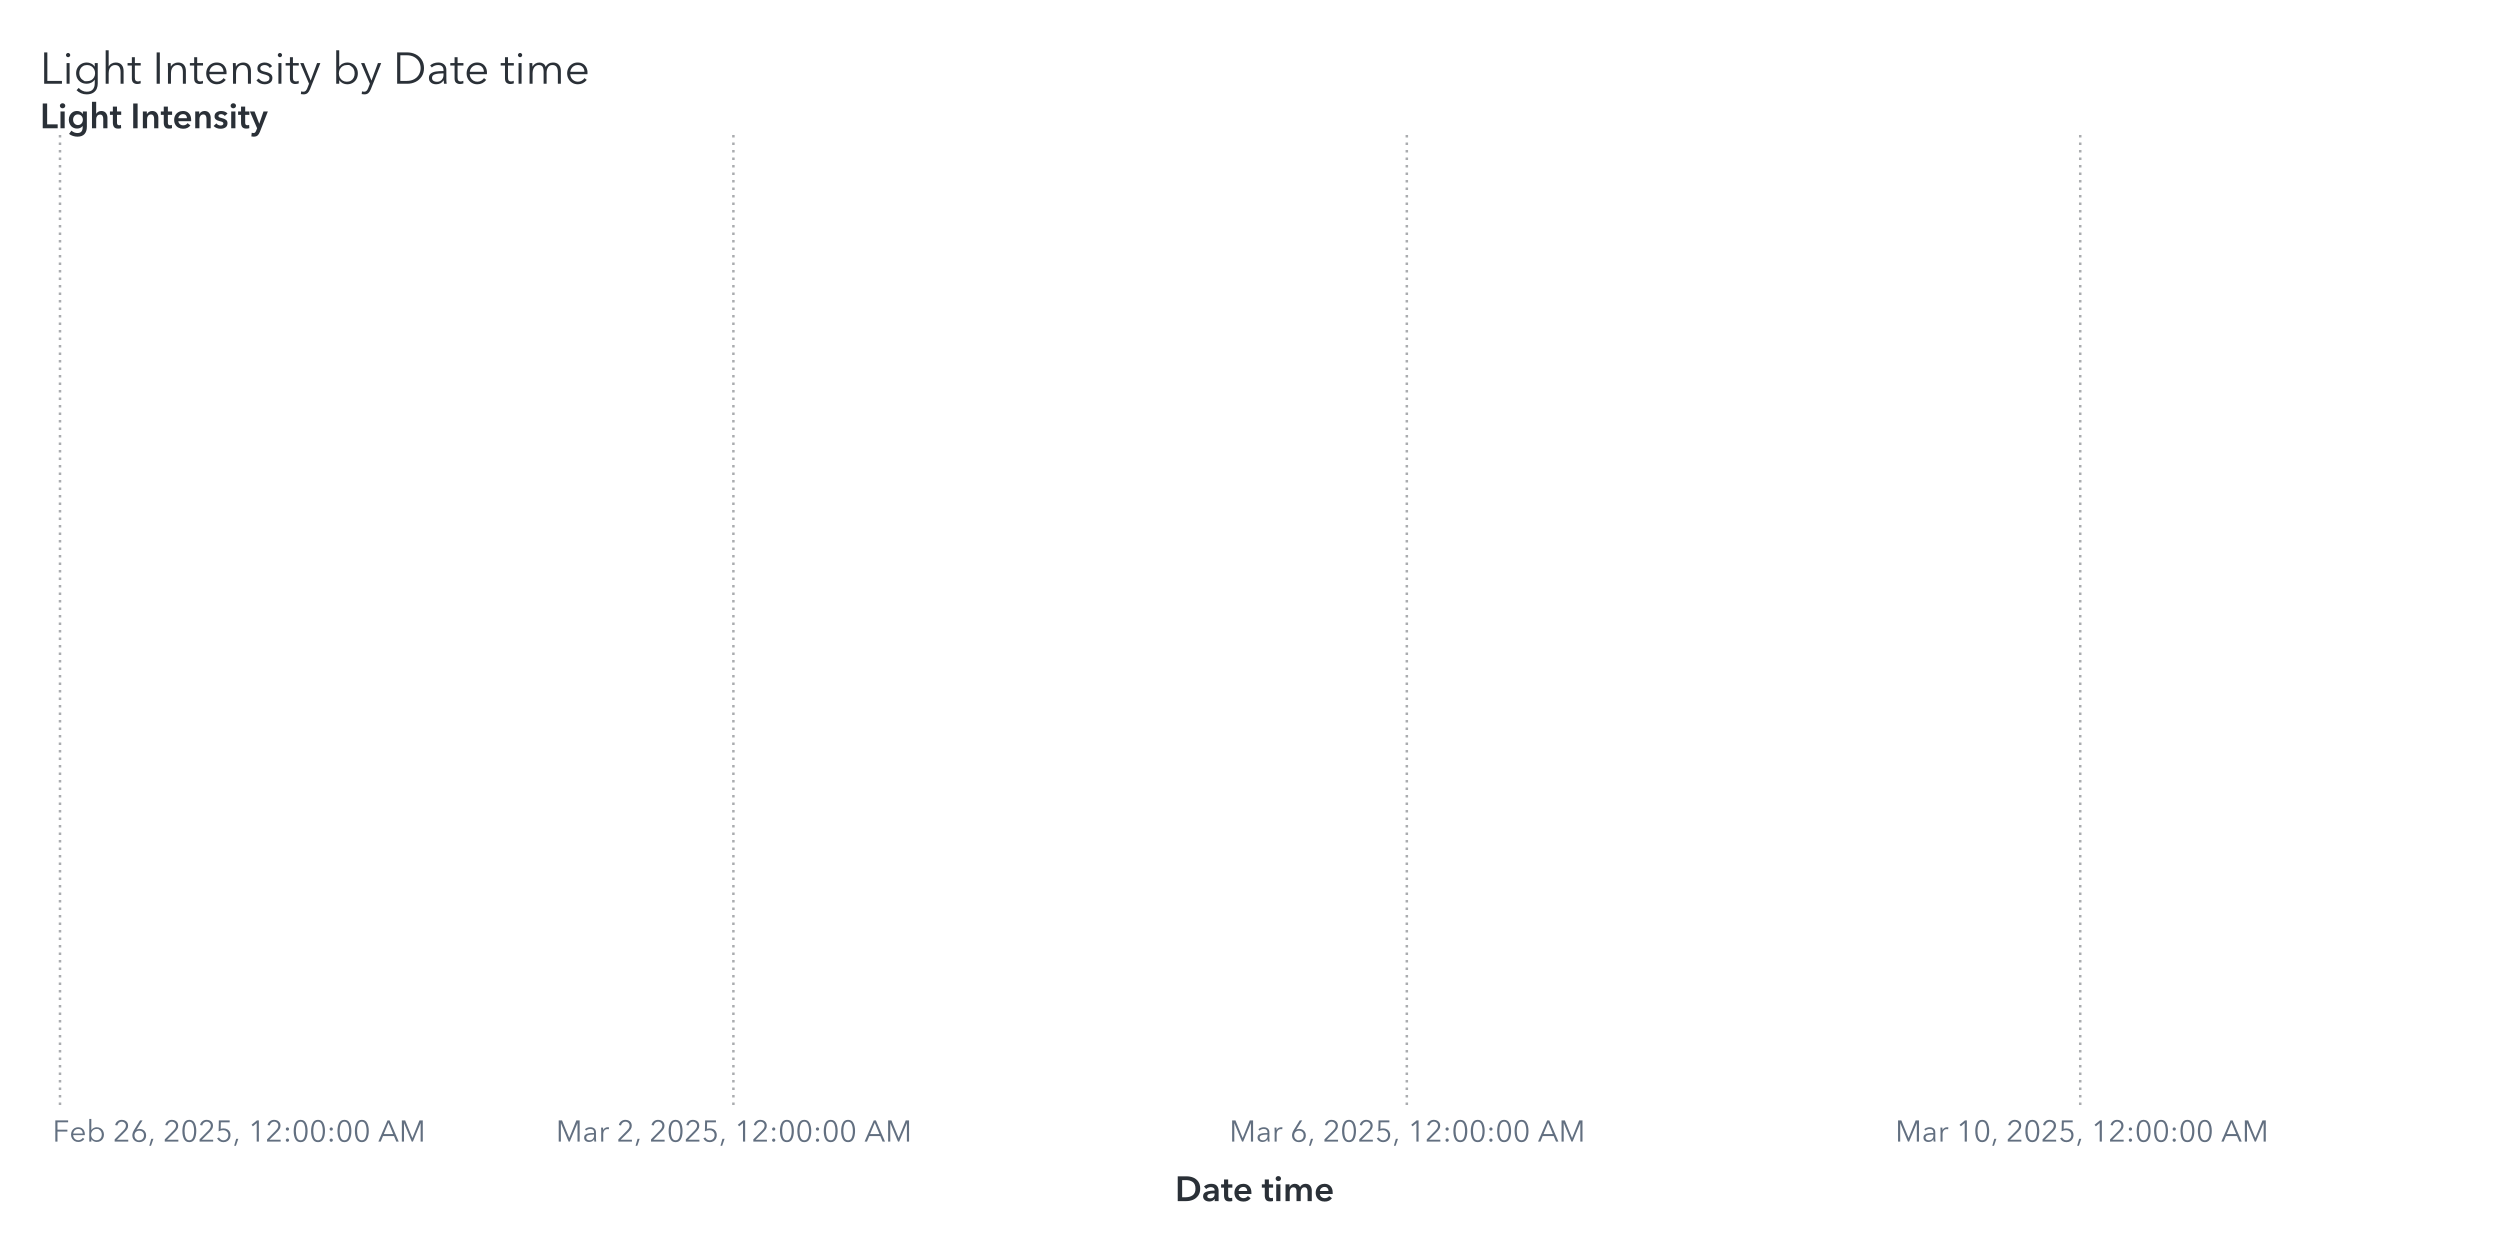
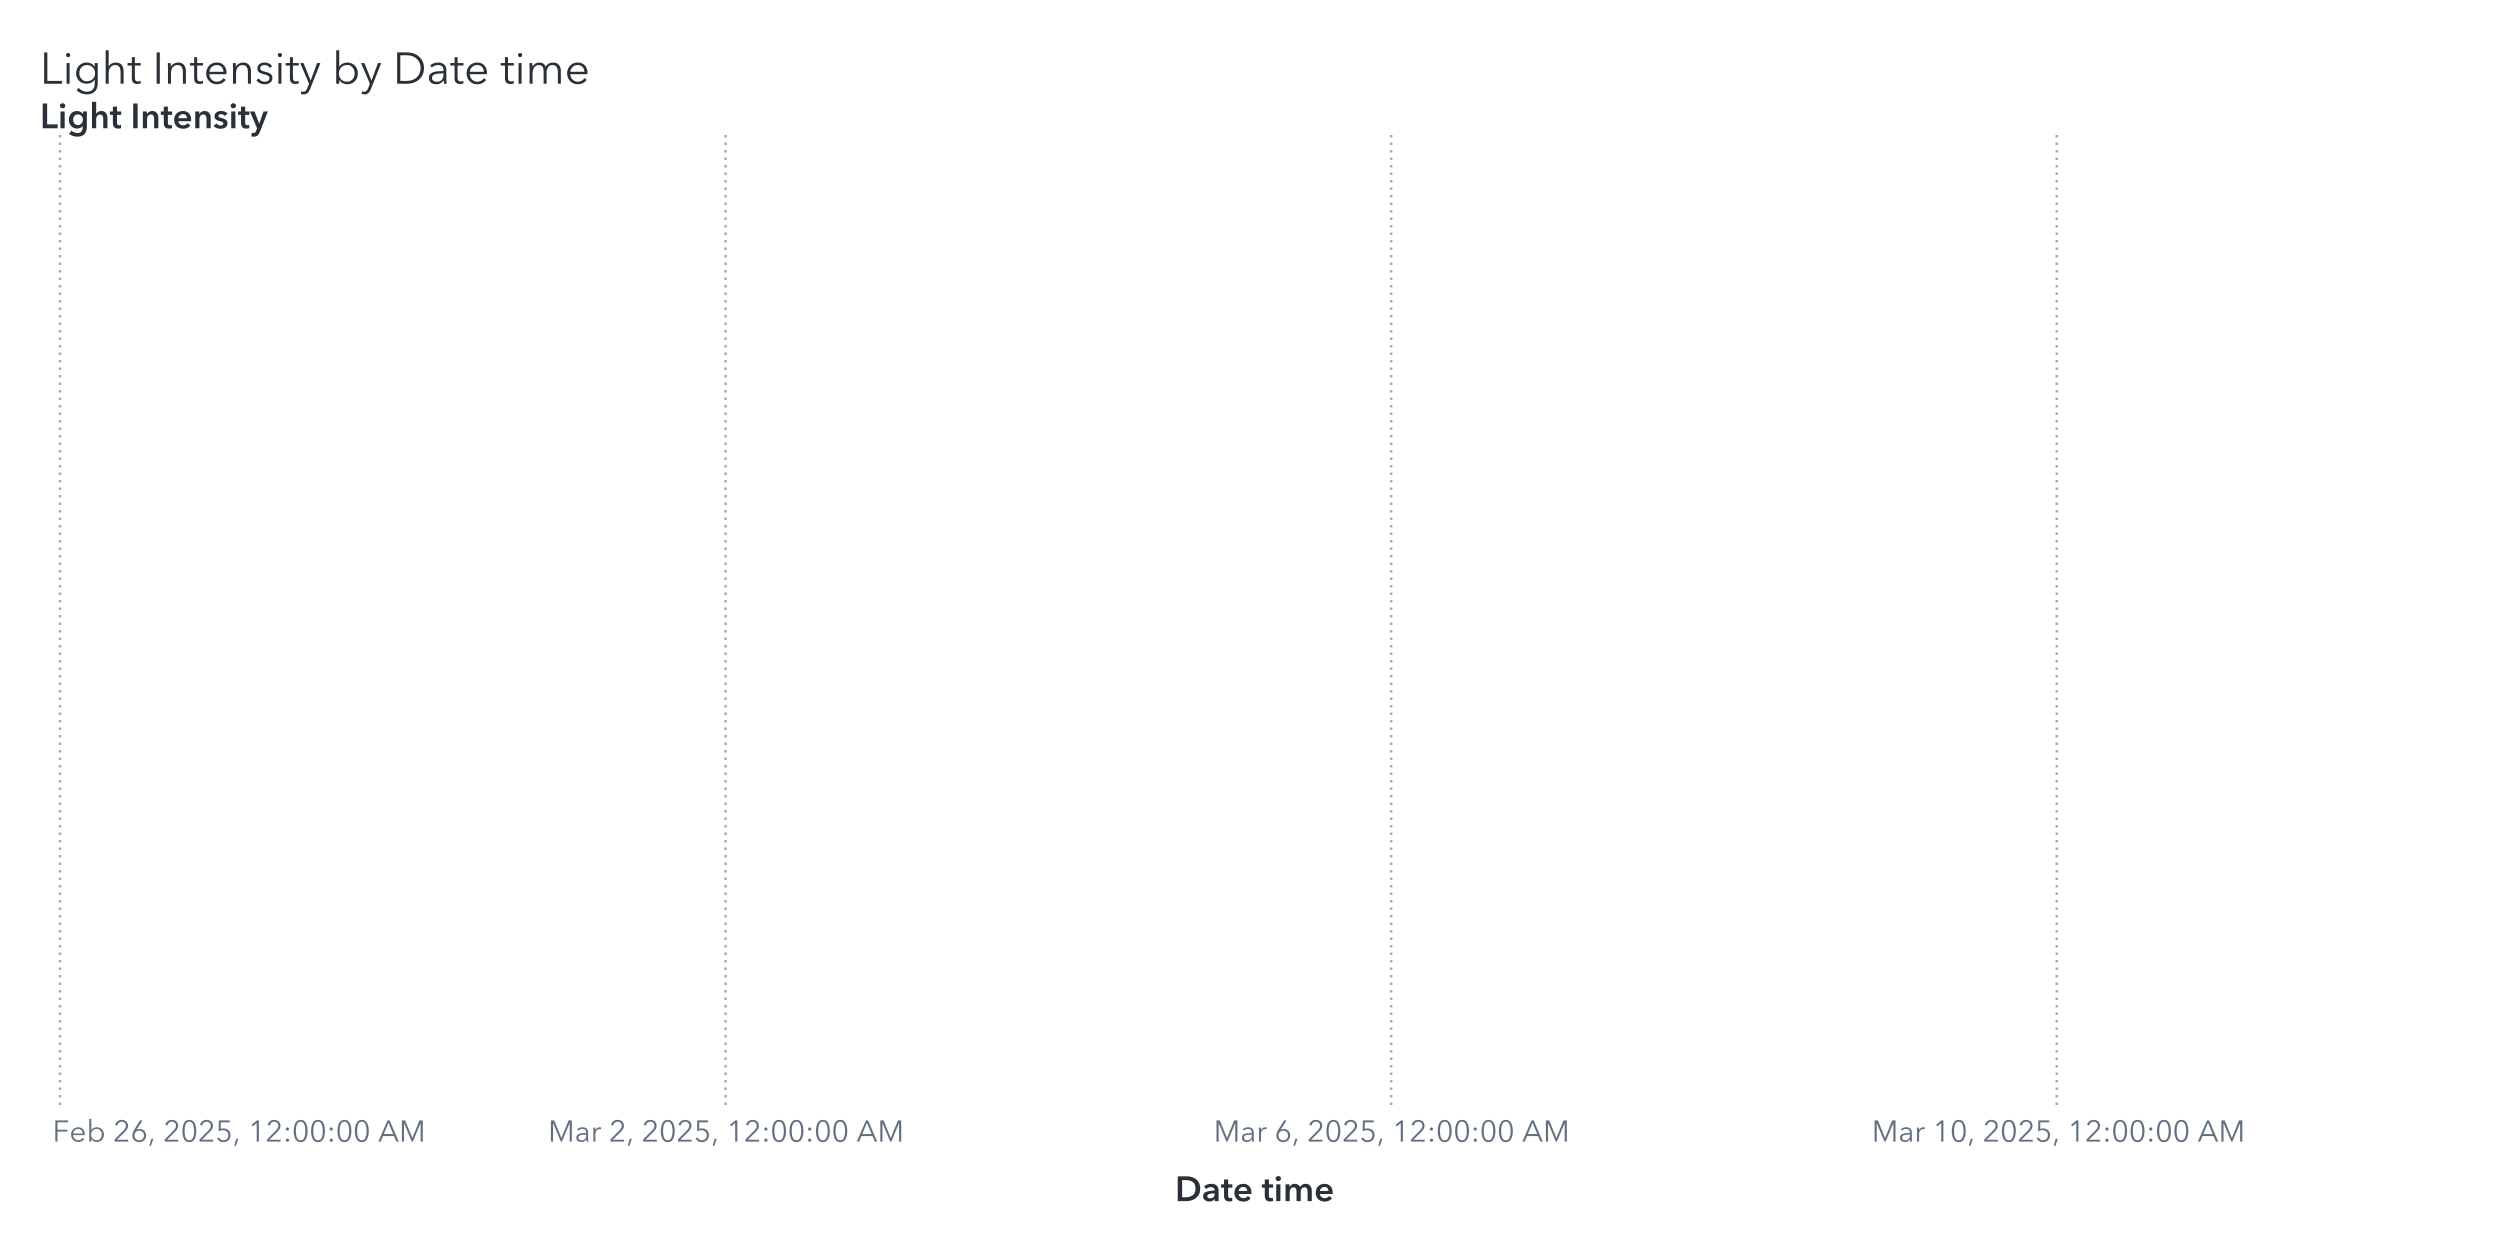
<svg xmlns="http://www.w3.org/2000/svg" xmlns:xlink="http://www.w3.org/1999/xlink" version="1.1" width="1000" height="500" viewBox="0 0 1000 500">
  <rect x="0" y="0" width="1000" height="500" fill="#ffffff">
</rect>
  <g>
    <rect x="0" y="0" rx="5" ry="5" width="1000.0" height="500.0" fill="#ffffff" opacity="0">
</rect>
    <rect x="0" y="0" rx="5" ry="5" width="1000.0" height="500.0" fill="#ffffff" opacity="0">
</rect>
    <rect x="0" y="0" rx="5" ry="5" width="1000.0" height="500.0" fill="#ffffff" opacity="0">
</rect>
    <rect x="0" y="0" rx="5" ry="5" width="1000.0" height="500.0" fill="#ffffff" opacity="0">
</rect>
    <g transform=" translate(16.0 -462.0)">
      <g transform="">
        <g fill="#2a3037" stroke="#2a3037" transform="translate(0 495.5) scale(0.0177 -0.0177)">
          <defs>
            <path id="g76/TT0" d="M166.0 64.0 L496.0 64.0 L496.0 0 L94.0 0 L94.0 708.0 L166.0 708.0 L166.0 64.0Z">
</path>
          </defs>
          <use x="0" y="0" xlink:href="#g76/TT0" />
          <defs>
            <path id="g105/TT0" d="M125.0 600.0Q 106.0,600.0  91.5,614.0 T 77.0,648.0 Q 77.0,668.0  91.5,682.0 T 125.0,696.0 Q 144.0,696.0  158.5,682.0 T 173.0,648.0 Q 173.0,628.0  158.5,614.0 T 125.0,600.0 Z M159.0 0 L91.0 0 L91.0 468.0 L159.0 468.0 L159.0 0Z">
</path>
          </defs>
          <use x="510.0" y="0" xlink:href="#g105/TT0" />
          <defs>
            <path id="g103/TT0" d="M294.0 -180.0Q 389.0,-180.0  433.0,-129.0 T 477.0,4.0  L477.0 92.0 L475.0 92.0Q 449.0,50.0  399.5,25.0 T 298.0,0 Q 226.0,0  171.0,30.5 T 86.0,115.5 T 56.0,238.0 Q 56.0,305.0  86.5,360.0 T 172.0,447.5 T 298.0,480.0 Q 351.0,480.0  399.5,455.5 T 475.0,387.0  L477.0 387.0 L477.0 468.0 L545.0 468.0 L545.0 4.0Q 545.0,-56.0  523.0,-110.5 T 444.0,-202.5 T 291.0,-240.0 Q 227.0,-240.0  167.5,-215.0 T 66.0,-146.0  L115.0 -94.0Q 144.0,-131.0  193.0,-155.5 T 294.0,-180.0 Z M305.0 58.0Q 357.0,58.0  398.0,81.0 T 462.0,145.5 T 485.0,240.0 Q 485.0,289.0  461.5,331.0 T 397.0,398.0 T 305.0,423.0 Q 250.0,423.0  210.0,398.0 T 149.0,331.5 T 128.0,240.0 Q 128.0,190.0  149.0,148.5 T 210.0,82.5 T 250.0,58.0 Z">
</path>
          </defs>
          <use x="760.0" y="0" xlink:href="#g103/TT0" />
          <defs>
            <path id="g104/TT0" d="M319.0 480.0Q 406.0,480.0  451.5,428.0 T 497.0,287.0  L497.0 0 L429.0 0 L429.0 259.0Q 429.0,338.0  400.5,380.5 T 302.0,423.0 Q 264.0,423.0  232.0,402.5 T 180.0,341.0 T 160.0,240.0  L160.0 0 L92.0 0 L92.0 756.0 L160.0 756.0 L160.0 391.0 L162.0 391.0Q 180.0,431.0  224.5,455.5 T 319.0,480.0 Z">
</path>
          </defs>
          <use x="1392.0" y="0" xlink:href="#g104/TT0" />
          <defs>
            <path id="g116/TT0" d="M169.0 411.0 L169.0 138.0Q 169.0,89.0  187.0,70.5 T 239.0,52.0 Q 268.0,52.0  298.0,67.0  L301.0 8.0Q 264.0,-6.0  221.0,-6.0 Q 173.0,-6.0  137.0,22.0 T 101.0,119.0  L101.0 411.0 L4.0 411.0 L4.0 468.0 L101.0 468.0 L101.0 600.0 L169.0 600.0 L169.0 468.0 L301.0 468.0 L301.0 411.0 L169.0 411.0Z">
</path>
          </defs>
          <use x="1975.0" y="0" xlink:href="#g116/TT0" />
          <defs>
            <path id="g73/TT0" d="M166.0 0 L94.0 0 L94.0 708.0 L166.0 708.0 L166.0 0Z">
</path>
          </defs>
          <use x="2542.0" y="0" xlink:href="#g73/TT0" />
          <defs>
            <path id="g110/TT0" d="M155.0 388.0 L157.0 388.0Q 176.0,428.0  221.5,454.0 T 317.0,480.0 Q 404.0,480.0  449.5,428.0 T 495.0,287.0  L495.0 0 L427.0 0 L427.0 259.0Q 427.0,338.0  398.5,380.5 T 300.0,423.0 Q 262.0,423.0  230.0,402.5 T 178.0,341.0 T 158.0,240.0  L158.0 0 L90.0 0 L90.0 365.0Q 90.0,425.0  86.0,468.0  L151.0 468.0Q 155.0,418.0  155.0,388.0 Z">
</path>
          </defs>
          <use x="2802.0" y="0" xlink:href="#g110/TT0" />
          <use x="3383.0" y="0" xlink:href="#g116/TT0" />
          <defs>
            <path id="g101/TT0" d="M515.0 216.0 L127.0 216.0Q 128.0,169.0  150.5,130.5 T 212.0,69.0 T 298.0,46.0 Q 347.0,46.0  387.0,69.5 T 448.0,127.0  L499.0 87.0Q 421.0,-12.0  298.0,-12.0 Q 229.0,-12.0  174.0,20.0 T 87.5,108.0 T 56.0,234.0 Q 56.0,303.0  87.0,359.5 T 172.0,448.0 T 292.0,480.0 Q 363.0,480.0  413.5,449.5 T 490.0,366.0 T 516.0,248.0 Q 516.0,228.0  515.0,216.0 Z M292.0 423.0Q 248.0,423.0  211.5,402.0 T 153.0,345.5 T 128.0,270.0  L447.0 270.0Q 444.0,338.0  403.5,380.5 T 292.0,423.0 Z">
</path>
          </defs>
          <use x="3700.0" y="0" xlink:href="#g101/TT0" />
          <use x="4272.0" y="0" xlink:href="#g110/TT0" />
          <defs>
            <path id="g115/TT0" d="M224.0 423.0Q 183.0,423.0  154.0,404.5 T 125.0,350.0 Q 125.0,318.0  151.0,300.0 T 237.0,270.0 Q 320.0,253.0  359.5,220.0 T 399.0,133.0 Q 399.0,59.0  347.5,23.5 T 223.0,-12.0 Q 167.0,-12.0  118.0,11.0 T 38.0,79.0  L92.0 119.0Q 111.0,87.0  146.5,66.5 T 222.0,46.0 Q 270.0,46.0  301.0,65.5 T 332.0,128.0 Q 332.0,163.0  299.5,182.0 T 194.0,218.0 Q 136.0,232.0  98.0,258.5 T 60.0,344.0 Q 60.0,411.0  108.5,445.5 T 227.0,480.0 Q 277.0,480.0  323.0,457.5 T 391.0,396.0  L339.0 357.0Q 324.0,387.0  293.0,405.0 T 224.0,423.0 Z">
</path>
          </defs>
          <use x="4853.0" y="0" xlink:href="#g115/TT0" />
          <use x="5297.0" y="0" xlink:href="#g105/TT0" />
          <use x="5547.0" y="0" xlink:href="#g116/TT0" />
          <defs>
            <path id="g121/TT0" d="M253.0 73.0 L398.0 468.0 L472.0 468.0 L239.0 -121.0Q 216.0,-180.0  182.5,-210.0 T 92.0,-240.0 Q 61.0,-240.0  31.0,-234.0  L38.0 -172.0Q 62.0,-180.0  88.0,-180.0 Q 121.0,-180.0  141.5,-159.5 T 178.0,-97.0  L216.0 1.0 L16.0 468.0 L92.0 468.0 L251.0 73.0 L253.0 73.0Z">
</path>
          </defs>
          <use x="5864.0" y="0" xlink:href="#g121/TT0" />
          <defs>
            <path id="g98/TT0" d="M160.0 0 L92.0 0 L92.0 756.0 L160.0 756.0 L160.0 387.0 L162.0 387.0Q 191.0,431.0  239.0,455.5 T 339.0,480.0 Q 410.0,480.0  465.5,447.5 T 551.0,359.0 T 581.0,234.0 Q 581.0,165.0  551.0,109.0 T 465.5,20.5 T 339.0,-12.0 Q 287.0,-12.0  239.0,12.0 T 162.0,79.0  L160.0 79.0 L160.0 0Z M332.0 423.0Q 280.0,423.0  239.0,398.0 T 175.0,330.0 T 152.0,234.0 Q 152.0,181.0  175.0,138.0 T 239.0,70.5 T 332.0,46.0 Q 387.0,46.0  427.0,71.0 T 488.0,138.5 T 509.0,234.0 Q 509.0,287.0  488.0,330.0 T 427.0,398.0 T 387.0,423.0 Z">
</path>
          </defs>
          <use x="6602.0" y="0" xlink:href="#g98/TT0" />
          <use x="7239.0" y="0" xlink:href="#g121/TT0" />
          <defs>
            <path id="g68/TT0" d="M329.0 708.0Q 421.0,708.0  507.0,667.5 T 647.0,546.5 T 701.0,354.0 Q 701.0,242.0  647.0,161.5 T 507.0,40.5 T 329.0,0  L94.0 0 L94.0 708.0 L329.0 708.0Z M309.0 64.0Q 411.0,64.0  482.5,105.0 T 589.5,212.0 T 625.0,354.0 Q 625.0,430.0  589.5,496.0 T 482.5,603.0 T 309.0,644.0  L166.0 644.0 L166.0 64.0 L309.0 64.0Z">
</path>
          </defs>
          <use x="7977.0" y="0" xlink:href="#g68/TT0" />
          <defs>
            <path id="g97/TT0" d="M260.0 423.0Q 220.0,423.0  183.0,408.0 T 121.0,368.0  L83.0 413.0Q 113.0,443.0  161.0,461.5 T 267.0,480.0 Q 347.0,480.0  398.0,436.0 T 449.0,310.0  L449.0 105.0Q 449.0,42.0  457.0,0  L396.0 0Q 389.0,40.0  389.0,76.0  L387.0 76.0Q 355.0,30.0  314.5,9.0 T 217.0,-12.0 Q 178.0,-12.0  141.0,2.5 T 79.5,49.0 T 55.0,130.0 Q 55.0,198.0  99.0,232.0 T 212.5,276.5 T 385.0,287.0  L385.0 302.0Q 385.0,362.0  353.0,392.5 T 260.0,423.0 Z M125.0 133.0Q 125.0,87.0  157.0,65.5 T 235.0,44.0 Q 304.0,44.0  344.5,89.0 T 385.0,199.0  L385.0 234.0 L365.0 234.0Q 259.0,234.0  192.0,213.5 T 125.0,133.0 Z">
</path>
          </defs>
          <use x="8734.0" y="0" xlink:href="#g97/TT0" />
          <use x="9268.0" y="0" xlink:href="#g116/TT0" />
          <use x="9585.0" y="0" xlink:href="#g101/TT0" />
          <use x="10407.0" y="0" xlink:href="#g116/TT0" />
          <use x="10724.0" y="0" xlink:href="#g105/TT0" />
          <defs>
            <path id="g109/TT0" d="M311.0 480.0Q 356.0,480.0  395.0,458.0 T 455.0,381.0 Q 479.0,429.0  521.0,454.5 T 619.0,480.0 Q 706.0,480.0  751.5,428.0 T 797.0,287.0  L797.0 0 L729.0 0 L729.0 259.0Q 729.0,423.0  608.0,423.0 Q 540.0,423.0  507.5,372.5 T 475.0,249.0  L475.0 0 L407.0 0 L407.0 273.0Q 407.0,347.0  382.5,385.0 T 294.0,423.0 Q 260.0,423.0  228.5,402.5 T 177.5,340.5 T 158.0,240.0  L158.0 0 L90.0 0 L90.0 365.0Q 90.0,425.0  86.0,468.0  L151.0 468.0Q 155.0,418.0  155.0,388.0  L157.0 388.0Q 178.0,429.0  219.5,454.5 T 311.0,480.0 Z">
</path>
          </defs>
          <use x="10974.0" y="0" xlink:href="#g109/TT0" />
          <use x="11857.0" y="0" xlink:href="#g101/TT0" />
        </g>
        <text x="0" y="495.5" font-size="13.3pt" font-family="Avenir Next for SAS" fill="#2a3037" opacity="0">
Light Intensity by Date time</text>
      </g>
    </g>
    <g transform=" translate(16.0 -16.0)">
      <defs>
        <clipPath id="ClipPath0">
          <rect x="2" y="68" width="969" height="390">
</rect>
        </clipPath>
      </defs>
      <g clip-path="url(#ClipPath0)">
        <path d="M8.0 458.0L8.0 70.0" stroke="#2a3037" stroke-dasharray="1,2" fill="none" opacity="0.4">
</path>
-         <path d="M277.36 458.0L277.36 70.0" stroke="#2a3037" stroke-dasharray="1,2" fill="none" opacity="0.4">
- </path>
-         <path d="M546.73 458.0L546.73 70.0" stroke="#2a3037" stroke-dasharray="1,2" fill="none" opacity="0.4">
- </path>
-         <path d="M816.09 458.0L816.09 70.0" stroke="#2a3037" stroke-dasharray="1,2" fill="none" opacity="0.4">
+         <path d="M274.23 458.0L274.23 70.0" stroke="#2a3037" stroke-dasharray="1,2" fill="none" opacity="0.4">
+ </path>
+         <path d="M540.47 458.0L540.47 70.0" stroke="#2a3037" stroke-dasharray="1,2" fill="none" opacity="0.4">
+ </path>
+         <path d="M806.7 458.0L806.7 70.0" stroke="#2a3037" stroke-dasharray="1,2" fill="none" opacity="0.4">
</path>
      </g>
      <g fill="#2a3037" stroke="#2a3037" transform="translate(0 67.31) scale(0.014 -0.014)">
        <defs>
          <path id="g76/TT1" d="M78.0 708.0 L204.0 708.0 L204.0 112.0 L505.0 112.0 L505.0 0 L78.0 0 L78.0 708.0Z">
</path>
        </defs>
        <use x="0" y="0" xlink:href="#g76/TT1" />
        <defs>
          <path id="g105/TT1" d="M133.0 715.0Q 166.0,715.0  188.5,694.5 T 211.0,643.0 Q 211.0,612.0  188.5,591.5 T 133.0,571.0 Q 101.0,571.0  79.0,592.5 T 57.0,643.0 Q 57.0,672.0  79.0,693.5 T 133.0,715.0 Z M74.0 480.0 L194.0 480.0 L194.0 0 L74.0 0 L74.0 480.0Z">
</path>
        </defs>
        <use x="511.0" y="0" xlink:href="#g105/TT1" />
        <defs>
          <path id="g103/TT1" d="M560.0 43.0Q 560.0,-91.0  492.5,-165.5 T 289.0,-240.0 Q 228.0,-240.0  162.0,-219.0 T 51.0,-161.0  L120.0 -68.0Q 154.0,-101.0  198.5,-118.5 T 288.0,-136.0 Q 370.0,-136.0  405.0,-92.5 T 440.0,29.0  L440.0 64.0 L438.0 64.0Q 412.0,29.0  371.5,10.5 T 281.0,-8.0 Q 211.0,-8.0  157.0,25.5 T 73.5,116.5 T 44.0,242.0 Q 44.0,312.0  73.0,369.5 T 155.0,460.5 T 279.0,494.0 Q 331.0,494.0  375.0,472.0 T 444.0,408.0  L446.0 408.0 L446.0 480.0 L560.0 480.0 L560.0 43.0Z M166.0 243.0Q 166.0,204.0  182.5,169.0 T 230.5,112.5 T 303.0,91.0 Q 346.0,91.0  378.5,112.0 T 428.5,168.0 T 446.0,243.0 Q 446.0,285.0  428.5,320.0 T 378.5,375.5 T 304.0,396.0 Q 241.0,396.0  203.5,352.5 T 166.0,243.0 Z">
</path>
        </defs>
        <use x="779.0" y="0" xlink:href="#g103/TT1" />
        <defs>
          <path id="g104/TT1" d="M516.0 300.0 L516.0 0 L396.0 0 L396.0 264.0Q 396.0,391.0  307.0,391.0 Q 253.0,391.0  223.5,352.5 T 194.0,262.0  L194.0 0 L74.0 0 L74.0 756.0 L194.0 756.0 L194.0 413.0 L196.0 413.0Q 212.0,446.0  250.5,470.0 T 339.0,494.0 Q 427.0,494.0  471.5,437.5 T 516.0,300.0 Z">
</path>
        </defs>
        <use x="1411.0" y="0" xlink:href="#g104/TT1" />
        <defs>
          <path id="g116/TT1" d="M3.0 480.0 L87.0 480.0 L87.0 619.0 L205.0 619.0 L205.0 480.0 L325.0 480.0 L325.0 384.0 L205.0 384.0 L205.0 161.0Q 205.0,125.0  218.0,106.0 T 268.0,87.0 Q 299.0,87.0  319.0,97.0  L323.0 3.0Q 289.0,-10.0  243.0,-10.0 Q 155.0,-10.0  121.0,35.5 T 87.0,160.0  L87.0 384.0 L3.0 384.0 L3.0 480.0Z">
</path>
        </defs>
        <use x="1995.0" y="0" xlink:href="#g116/TT1" />
        <defs>
          <path id="g73/TT1" d="M78.0 708.0 L204.0 708.0 L204.0 0 L78.0 0 L78.0 708.0Z">
</path>
        </defs>
        <use x="2585.0" y="0" xlink:href="#g73/TT1" />
        <defs>
          <path id="g110/TT1" d="M186.0 480.0 L186.0 403.0 L188.0 403.0Q 205.0,441.0  245.5,467.5 T 337.0,494.0 Q 425.0,494.0  469.5,437.5 T 514.0,300.0  L514.0 0 L394.0 0 L394.0 266.0Q 394.0,394.0  304.0,394.0 Q 250.0,394.0  221.0,355.5 T 192.0,264.0  L192.0 0 L72.0 0 L72.0 480.0 L186.0 480.0Z">
</path>
        </defs>
        <use x="2867.0" y="0" xlink:href="#g110/TT1" />
        <use x="3449.0" y="0" xlink:href="#g116/TT1" />
        <defs>
          <path id="g101/TT1" d="M529.0 202.0 L164.0 202.0Q 168.0,152.0  208.0,118.0 T 301.0,84.0 Q 384.0,84.0  428.0,146.0  L508.0 82.0Q 437.0,-14.0  302.0,-14.0 Q 228.0,-14.0  169.5,16.5 T 77.5,104.0 T 44.0,237.0 Q 44.0,313.0  77.0,371.5 T 168.0,462.0 T 298.0,494.0 Q 402.0,494.0  466.0,427.0 T 530.0,234.0 Q 530.0,213.0  529.0,202.0 Z M297.0 404.0Q 244.0,404.0  206.0,371.0 T 164.0,288.0  L410.0 288.0Q 410.0,338.0  381.0,371.0 T 297.0,404.0 Z">
</path>
        </defs>
        <use x="3789.0" y="0" xlink:href="#g101/TT1" />
        <use x="4363.0" y="0" xlink:href="#g110/TT1" />
        <defs>
          <path id="g115/TT1" d="M230.0 404.0Q 198.0,404.0  175.5,391.0 T 153.0,352.0 Q 153.0,327.0  176.0,315.0 T 257.0,289.0 Q 325.0,273.0  368.5,241.0 T 412.0,146.0 Q 412.0,64.0  355.5,25.0 T 212.0,-14.0 Q 155.0,-14.0  102.0,7.0 T 15.0,65.0  L94.0 139.0Q 114.0,112.0  146.5,95.5 T 217.0,79.0 Q 248.0,79.0  271.0,93.0 T 294.0,136.0 Q 294.0,164.0  269.5,177.5 T 184.0,205.0 Q 119.0,221.0  80.5,250.5 T 42.0,341.0 Q 42.0,416.0  98.0,455.0 T 233.0,494.0 Q 287.0,494.0  336.0,475.0 T 413.0,421.0  L335.0 352.0Q 318.0,374.0  290.0,389.0 T 230.0,404.0 Z">
</path>
        </defs>
        <use x="4945.0" y="0" xlink:href="#g115/TT1" />
        <use x="5389.0" y="0" xlink:href="#g105/TT1" />
        <use x="5657.0" y="0" xlink:href="#g116/TT1" />
        <defs>
          <path id="g121/TT1" d="M133.0 480.0 L267.0 131.0 L269.0 131.0 L388.0 480.0 L513.0 480.0 L286.0 -103.0Q 258.0,-174.0  218.5,-207.0 T 104.0,-240.0 Q 71.0,-240.0  42.0,-233.0  L52.0 -129.0Q 74.0,-136.0  97.0,-136.0 Q 133.0,-136.0  149.0,-119.5 T 182.0,-61.0  L206.0 0 L0 480.0 L133.0 480.0Z">
</path>
        </defs>
        <use x="5997.0" y="0" xlink:href="#g121/TT1" />
      </g>
      <text id="Text_8" x="0" y="67.31" font-size="10.5pt" font-family="Avenir Next for SAS" font-weight="bold" fill="#2a3037" text-anchor="start" opacity="0">
Light Intensity</text>
      <defs>
        <clipPath id="ClipPath1">
          <rect x="2" y="458" width="966" height="42">
</rect>
        </clipPath>
      </defs>
      <g clip-path="url(#ClipPath1)">
        <g fill="#626f80" stroke="#626f80" transform="translate(5.0 472.65) scale(0.012 -0.012)">
          <defs>
            <path id="g70/TT0" d="M166.0 0 L94.0 0 L94.0 708.0 L521.0 708.0 L521.0 644.0 L166.0 644.0 L166.0 398.0 L496.0 398.0 L496.0 335.0 L166.0 335.0 L166.0 0Z">
</path>
          </defs>
          <use x="0" y="0" xlink:href="#g70/TT0" />
          <use x="562.0" y="0" xlink:href="#g101/TT0" />
          <use x="1134.0" y="0" xlink:href="#g98/TT0" />
          <defs>
            <path id="g50/TT0" d="M51.0 0 L51.0 75.0 L341.0 368.0Q 380.0,408.0  403.0,447.0 T 426.0,530.0 Q 426.0,590.0  385.5,627.5 T 286.0,665.0 Q 230.0,665.0  191.0,630.0 T 140.0,539.0  L69.0 553.0Q 84.0,629.0  144.0,677.5 T 286.0,726.0 Q 344.0,726.0  392.5,703.5 T 470.0,637.0 T 499.0,531.0 Q 499.0,469.0  470.0,421.5 T 384.0,317.0  L129.0 64.0 L504.0 64.0 L504.0 0 L51.0 0Z">
</path>
          </defs>
          <use x="2021.0" y="0" xlink:href="#g50/TT0" />
          <defs>
            <path id="g54/TT0" d="M203.0 397.0Q 218.0,409.0  247.0,416.0 T 304.0,423.0 Q 365.0,423.0  414.5,395.5 T 492.0,318.0 T 520.0,205.0 Q 520.0,140.0  490.5,89.5 T 408.5,10.5 T 290.0,-18.0 Q 224.0,-18.0  171.5,10.5 T 89.5,89.5 T 60.0,205.0 Q 60.0,255.0  77.0,301.5 T 124.0,397.0  L317.0 708.0 L400.0 708.0 L201.0 399.0 L203.0 397.0Z M290.0 43.0Q 336.0,43.0  372.0,64.0 T 428.0,122.0 T 448.0,205.0 Q 448.0,275.0  405.0,320.0 T 290.0,365.0 Q 218.0,365.0  175.0,320.0 T 132.0,205.0 Q 132.0,159.0  152.0,122.0 T 208.0,64.0 T 244.0,43.0 Z">
</path>
          </defs>
          <use x="2601.0" y="0" xlink:href="#g54/TT0" />
          <defs>
            <path id="g44/TT0" d="M102.0 -140.0 L45.0 -140.0 L112.0 95.0 L183.0 95.0 L102.0 -140.0Z">
</path>
          </defs>
          <use x="3181.0" y="0" xlink:href="#g44/TT0" />
          <use x="3691.0" y="0" xlink:href="#g50/TT0" />
          <defs>
            <path id="g48/TT0" d="M522.0 353.0Q 522.0,195.0  467.0,88.5 T 290.0,-18.0 Q 167.0,-18.0  112.5,88.5 T 58.0,353.0 Q 58.0,512.0  112.5,619.0 T 290.0,726.0 Q 412.0,726.0  467.0,618.5 T 522.0,353.0 Z M131.0 353.0Q 131.0,226.0  167.5,135.0 T 290.0,44.0 Q 375.0,44.0  412.0,135.5 T 449.0,353.0 Q 449.0,480.0  412.0,572.5 T 290.0,665.0 Q 204.0,665.0  167.5,573.0 T 131.0,353.0 Z">
</path>
          </defs>
          <use x="4271.0" y="0" xlink:href="#g48/TT0" />
          <use x="4851.0" y="0" xlink:href="#g50/TT0" />
          <defs>
            <path id="g53/TT0" d="M180.0 644.0 L175.0 425.0Q 219.0,441.0  273.0,441.0 Q 339.0,441.0  391.5,413.0 T 473.5,334.5 T 503.0,219.0 Q 503.0,151.0  473.5,97.0 T 390.5,12.5 T 268.0,-18.0 Q 194.0,-18.0  140.0,16.0 T 56.0,111.0  L121.0 140.0Q 140.0,96.0  179.0,70.0 T 264.0,44.0 Q 311.0,44.0  349.0,66.0 T 408.5,126.5 T 430.0,212.0 Q 430.0,289.0  380.5,335.5 T 254.0,382.0 Q 180.0,382.0  107.0,343.0  L114.0 708.0 L475.0 708.0 L475.0 644.0 L180.0 644.0Z">
</path>
          </defs>
          <use x="5431.0" y="0" xlink:href="#g53/TT0" />
          <use x="6011.0" y="0" xlink:href="#g44/TT0" />
          <defs>
            <path id="g49/TT0" d="M358.0 0 L286.0 0 L286.0 619.0 L158.0 510.0 L114.0 560.0 L294.0 708.0 L358.0 708.0 L358.0 0Z">
</path>
          </defs>
          <use x="6521.0" y="0" xlink:href="#g49/TT0" />
          <use x="7101.0" y="0" xlink:href="#g50/TT0" />
          <defs>
            <path id="g58/TT0" d="M150.0 366.0Q 127.0,366.0  111.5,382.0 T 96.0,420.0 Q 96.0,442.0  111.5,458.0 T 150.0,474.0 Q 173.0,474.0  188.5,458.0 T 204.0,420.0 Q 204.0,398.0  188.5,382.0 T 150.0,366.0 Z M150.0 -6.0Q 127.0,-6.0  111.5,10.0 T 96.0,48.0 Q 96.0,70.0  111.5,86.0 T 150.0,102.0 Q 173.0,102.0  188.5,86.0 T 204.0,48.0 Q 204.0,26.0  188.5,10.0 T 150.0,-6.0 Z">
</path>
          </defs>
          <use x="7681.0" y="0" xlink:href="#g58/TT0" />
          <use x="7981.0" y="0" xlink:href="#g48/TT0" />
          <use x="8561.0" y="0" xlink:href="#g48/TT0" />
          <use x="9141.0" y="0" xlink:href="#g58/TT0" />
          <use x="9441.0" y="0" xlink:href="#g48/TT0" />
          <use x="10021.0" y="0" xlink:href="#g48/TT0" />
          <defs>
            <path id="g65/TT0" d="M89.0 0 L10.0 0 L316.0 708.0 L386.0 708.0 L690.0 0 L610.0 0 L532.0 186.0 L166.0 186.0 L89.0 0Z M193.0 252.0 L505.0 252.0 L349.0 628.0 L193.0 252.0Z">
</path>
          </defs>
          <use x="10851.0" y="0" xlink:href="#g65/TT0" />
          <defs>
            <path id="g77/TT0" d="M444.0 122.0 L445.0 122.0 L682.0 708.0 L792.0 708.0 L792.0 0 L720.0 0 L720.0 615.0 L718.0 615.0 L462.0 0 L424.0 0 L168.0 615.0 L166.0 615.0 L166.0 0 L94.0 0 L94.0 708.0 L204.0 708.0 L444.0 122.0Z">
</path>
          </defs>
          <use x="11551.0" y="0" xlink:href="#g77/TT0" />
        </g>
        <text id="Text_10" x="79.0" y="472.65" font-size="9.0pt" font-family="Avenir Next for SAS" fill="#626f80" text-anchor="middle" opacity="0">
Feb 26, 2025, 12:00:00 AM</text>
-         <g fill="#626f80" stroke="#626f80" transform="translate(206.36 472.65) scale(0.012 -0.012)">
+         <g fill="#626f80" stroke="#626f80" transform="translate(203.23 472.65) scale(0.012 -0.012)">
          <use x="0" y="0" xlink:href="#g77/TT0" />
          <use x="886.0" y="0" xlink:href="#g97/TT0" />
          <defs>
            <path id="g114/TT0" d="M86.0 468.0 L151.0 468.0Q 155.0,418.0  155.0,388.0  L157.0 388.0Q 177.0,429.0  217.5,454.5 T 307.0,480.0 Q 334.0,480.0  352.0,475.0  L343.0 411.0Q 337.0,413.0  322.5,415.0 T 295.0,417.0 Q 236.0,417.0  197.0,372.5 T 158.0,240.0  L158.0 0 L90.0 0 L90.0 365.0Q 90.0,425.0  86.0,468.0 Z">
</path>
          </defs>
          <use x="1420.0" y="0" xlink:href="#g114/TT0" />
          <use x="2030.0" y="0" xlink:href="#g50/TT0" />
          <use x="2610.0" y="0" xlink:href="#g44/TT0" />
          <use x="3120.0" y="0" xlink:href="#g50/TT0" />
          <use x="3700.0" y="0" xlink:href="#g48/TT0" />
          <use x="4280.0" y="0" xlink:href="#g50/TT0" />
          <use x="4860.0" y="0" xlink:href="#g53/TT0" />
          <use x="5440.0" y="0" xlink:href="#g44/TT0" />
          <use x="5950.0" y="0" xlink:href="#g49/TT0" />
          <use x="6530.0" y="0" xlink:href="#g50/TT0" />
          <use x="7110.0" y="0" xlink:href="#g58/TT0" />
          <use x="7410.0" y="0" xlink:href="#g48/TT0" />
          <use x="7990.0" y="0" xlink:href="#g48/TT0" />
          <use x="8570.0" y="0" xlink:href="#g58/TT0" />
          <use x="8870.0" y="0" xlink:href="#g48/TT0" />
          <use x="9450.0" y="0" xlink:href="#g48/TT0" />
          <use x="10280.0" y="0" xlink:href="#g65/TT0" />
          <use x="10980.0" y="0" xlink:href="#g77/TT0" />
        </g>
-         <text id="Text_11" x="277.36" y="472.65" font-size="9.0pt" font-family="Avenir Next for SAS" fill="#626f80" text-anchor="middle" opacity="0">
+         <text id="Text_11" x="274.23" y="472.65" font-size="9.0pt" font-family="Avenir Next for SAS" fill="#626f80" text-anchor="middle" opacity="0">
Mar 2, 2025, 12:00:00 AM</text>
-         <g fill="#626f80" stroke="#626f80" transform="translate(475.73 472.65) scale(0.012 -0.012)">
+         <g fill="#626f80" stroke="#626f80" transform="translate(469.47 472.65) scale(0.012 -0.012)">
          <use x="0" y="0" xlink:href="#g77/TT0" />
          <use x="886.0" y="0" xlink:href="#g97/TT0" />
          <use x="1420.0" y="0" xlink:href="#g114/TT0" />
          <use x="2030.0" y="0" xlink:href="#g54/TT0" />
          <use x="2610.0" y="0" xlink:href="#g44/TT0" />
          <use x="3120.0" y="0" xlink:href="#g50/TT0" />
          <use x="3700.0" y="0" xlink:href="#g48/TT0" />
          <use x="4280.0" y="0" xlink:href="#g50/TT0" />
          <use x="4860.0" y="0" xlink:href="#g53/TT0" />
          <use x="5440.0" y="0" xlink:href="#g44/TT0" />
          <use x="5950.0" y="0" xlink:href="#g49/TT0" />
          <use x="6530.0" y="0" xlink:href="#g50/TT0" />
          <use x="7110.0" y="0" xlink:href="#g58/TT0" />
          <use x="7410.0" y="0" xlink:href="#g48/TT0" />
          <use x="7990.0" y="0" xlink:href="#g48/TT0" />
          <use x="8570.0" y="0" xlink:href="#g58/TT0" />
          <use x="8870.0" y="0" xlink:href="#g48/TT0" />
          <use x="9450.0" y="0" xlink:href="#g48/TT0" />
          <use x="10280.0" y="0" xlink:href="#g65/TT0" />
          <use x="10980.0" y="0" xlink:href="#g77/TT0" />
        </g>
-         <text id="Text_12" x="546.73" y="472.65" font-size="9.0pt" font-family="Avenir Next for SAS" fill="#626f80" text-anchor="middle" opacity="0">
+         <text id="Text_12" x="540.47" y="472.65" font-size="9.0pt" font-family="Avenir Next for SAS" fill="#626f80" text-anchor="middle" opacity="0">
Mar 6, 2025, 12:00:00 AM</text>
-         <g fill="#626f80" stroke="#626f80" transform="translate(742.09 472.65) scale(0.012 -0.012)">
+         <g fill="#626f80" stroke="#626f80" transform="translate(732.7 472.65) scale(0.012 -0.012)">
          <use x="0" y="0" xlink:href="#g77/TT0" />
          <use x="886.0" y="0" xlink:href="#g97/TT0" />
          <use x="1420.0" y="0" xlink:href="#g114/TT0" />
          <use x="2030.0" y="0" xlink:href="#g49/TT0" />
          <use x="2610.0" y="0" xlink:href="#g48/TT0" />
          <use x="3190.0" y="0" xlink:href="#g44/TT0" />
          <use x="3700.0" y="0" xlink:href="#g50/TT0" />
          <use x="4280.0" y="0" xlink:href="#g48/TT0" />
          <use x="4860.0" y="0" xlink:href="#g50/TT0" />
          <use x="5440.0" y="0" xlink:href="#g53/TT0" />
          <use x="6020.0" y="0" xlink:href="#g44/TT0" />
          <use x="6530.0" y="0" xlink:href="#g49/TT0" />
          <use x="7110.0" y="0" xlink:href="#g50/TT0" />
          <use x="7690.0" y="0" xlink:href="#g58/TT0" />
          <use x="7990.0" y="0" xlink:href="#g48/TT0" />
          <use x="8570.0" y="0" xlink:href="#g48/TT0" />
          <use x="9150.0" y="0" xlink:href="#g58/TT0" />
          <use x="9450.0" y="0" xlink:href="#g48/TT0" />
          <use x="10030.0" y="0" xlink:href="#g48/TT0" />
          <use x="10860.0" y="0" xlink:href="#g65/TT0" />
          <use x="11560.0" y="0" xlink:href="#g77/TT0" />
        </g>
-         <text id="Text_13" x="816.09" y="472.65" font-size="9.0pt" font-family="Avenir Next for SAS" fill="#626f80" text-anchor="middle" opacity="0">
+         <text id="Text_13" x="806.7" y="472.65" font-size="9.0pt" font-family="Avenir Next for SAS" fill="#626f80" text-anchor="middle" opacity="0">
Mar 10, 2025, 12:00:00 AM</text>
      </g>
      <g fill="#2a3037" stroke="#2a3037" transform="translate(454.0 496.44) scale(0.014 -0.014)">
        <defs>
          <path id="g68/TT1" d="M329.0 708.0Q 430.0,708.0  518.5,673.0 T 663.5,558.5 T 720.0,354.0 Q 720.0,237.0  663.0,157.0 T 516.5,38.5 T 329.0,0  L78.0 0 L78.0 708.0 L329.0 708.0Z M585.0 354.0Q 585.0,492.0  506.0,546.0 T 309.0,600.0  L204.0 600.0 L204.0 110.0 L309.0 110.0Q 424.0,110.0  504.5,166.5 T 585.0,354.0 Z">
</path>
        </defs>
        <use x="0" y="0" xlink:href="#g68/TT1" />
        <defs>
          <path id="g97/TT1" d="M367.0 61.0Q 349.0,29.0  308.5,8.5 T 218.0,-12.0 Q 175.0,-12.0  134.0,3.0 T 65.5,51.5 T 38.0,137.0 Q 38.0,233.0  131.0,266.5 T 368.0,300.0  L368.0 312.0Q 368.0,354.0  337.0,377.0 T 258.0,400.0 Q 221.0,400.0  186.0,384.5 T 127.0,345.0  L65.0 418.0Q 105.0,455.0  158.5,474.5 T 268.0,494.0 Q 385.0,494.0  433.5,436.0 T 482.0,292.0  L482.0 0 L370.0 0 L370.0 61.0 L367.0 61.0Z M341.0 219.0Q 158.0,219.0  158.0,139.0 Q 158.0,107.0  182.5,93.0 T 242.0,79.0 Q 303.0,79.0  335.5,111.5 T 368.0,202.0  L368.0 219.0 L341.0 219.0Z">
</path>
        </defs>
        <use x="764.0" y="0" xlink:href="#g97/TT1" />
        <use x="1314.0" y="0" xlink:href="#g116/TT1" />
        <use x="1654.0" y="0" xlink:href="#g101/TT1" />
        <use x="2478.0" y="0" xlink:href="#g116/TT1" />
        <use x="2818.0" y="0" xlink:href="#g105/TT1" />
        <defs>
          <path id="g109/TT1" d="M822.0 300.0 L822.0 0 L702.0 0 L702.0 266.0Q 702.0,394.0  612.0,394.0 Q 560.0,394.0  533.0,354.5 T 506.0,262.0  L506.0 0 L386.0 0 L386.0 290.0Q 386.0,337.0  363.5,365.5 T 297.0,394.0 Q 246.0,394.0  219.0,355.5 T 192.0,264.0  L192.0 0 L72.0 0 L72.0 480.0 L186.0 480.0 L186.0 403.0 L188.0 403.0Q 205.0,442.0  244.0,468.0 T 337.0,494.0 Q 390.0,494.0  428.0,470.0 T 487.0,403.0 Q 511.0,447.0  551.5,470.5 T 645.0,494.0 Q 733.0,494.0  777.5,437.5 T 822.0,300.0 Z">
</path>
        </defs>
        <use x="3086.0" y="0" xlink:href="#g109/TT1" />
        <use x="3976.0" y="0" xlink:href="#g101/TT1" />
      </g>
      <text id="Text_14" x="485.0" y="496.44" font-size="10.5pt" font-family="Avenir Next for SAS" font-weight="bold" fill="#2a3037" text-anchor="middle" opacity="0">
Date time</text>
    </g>
    <g transform=" translate(16.0 -16.0)">
</g>
    <g transform=" translate(16.0 -16.0)">
</g>
    <g transform=" translate(16.0 -16.0)">
</g>
  </g>
</svg>
